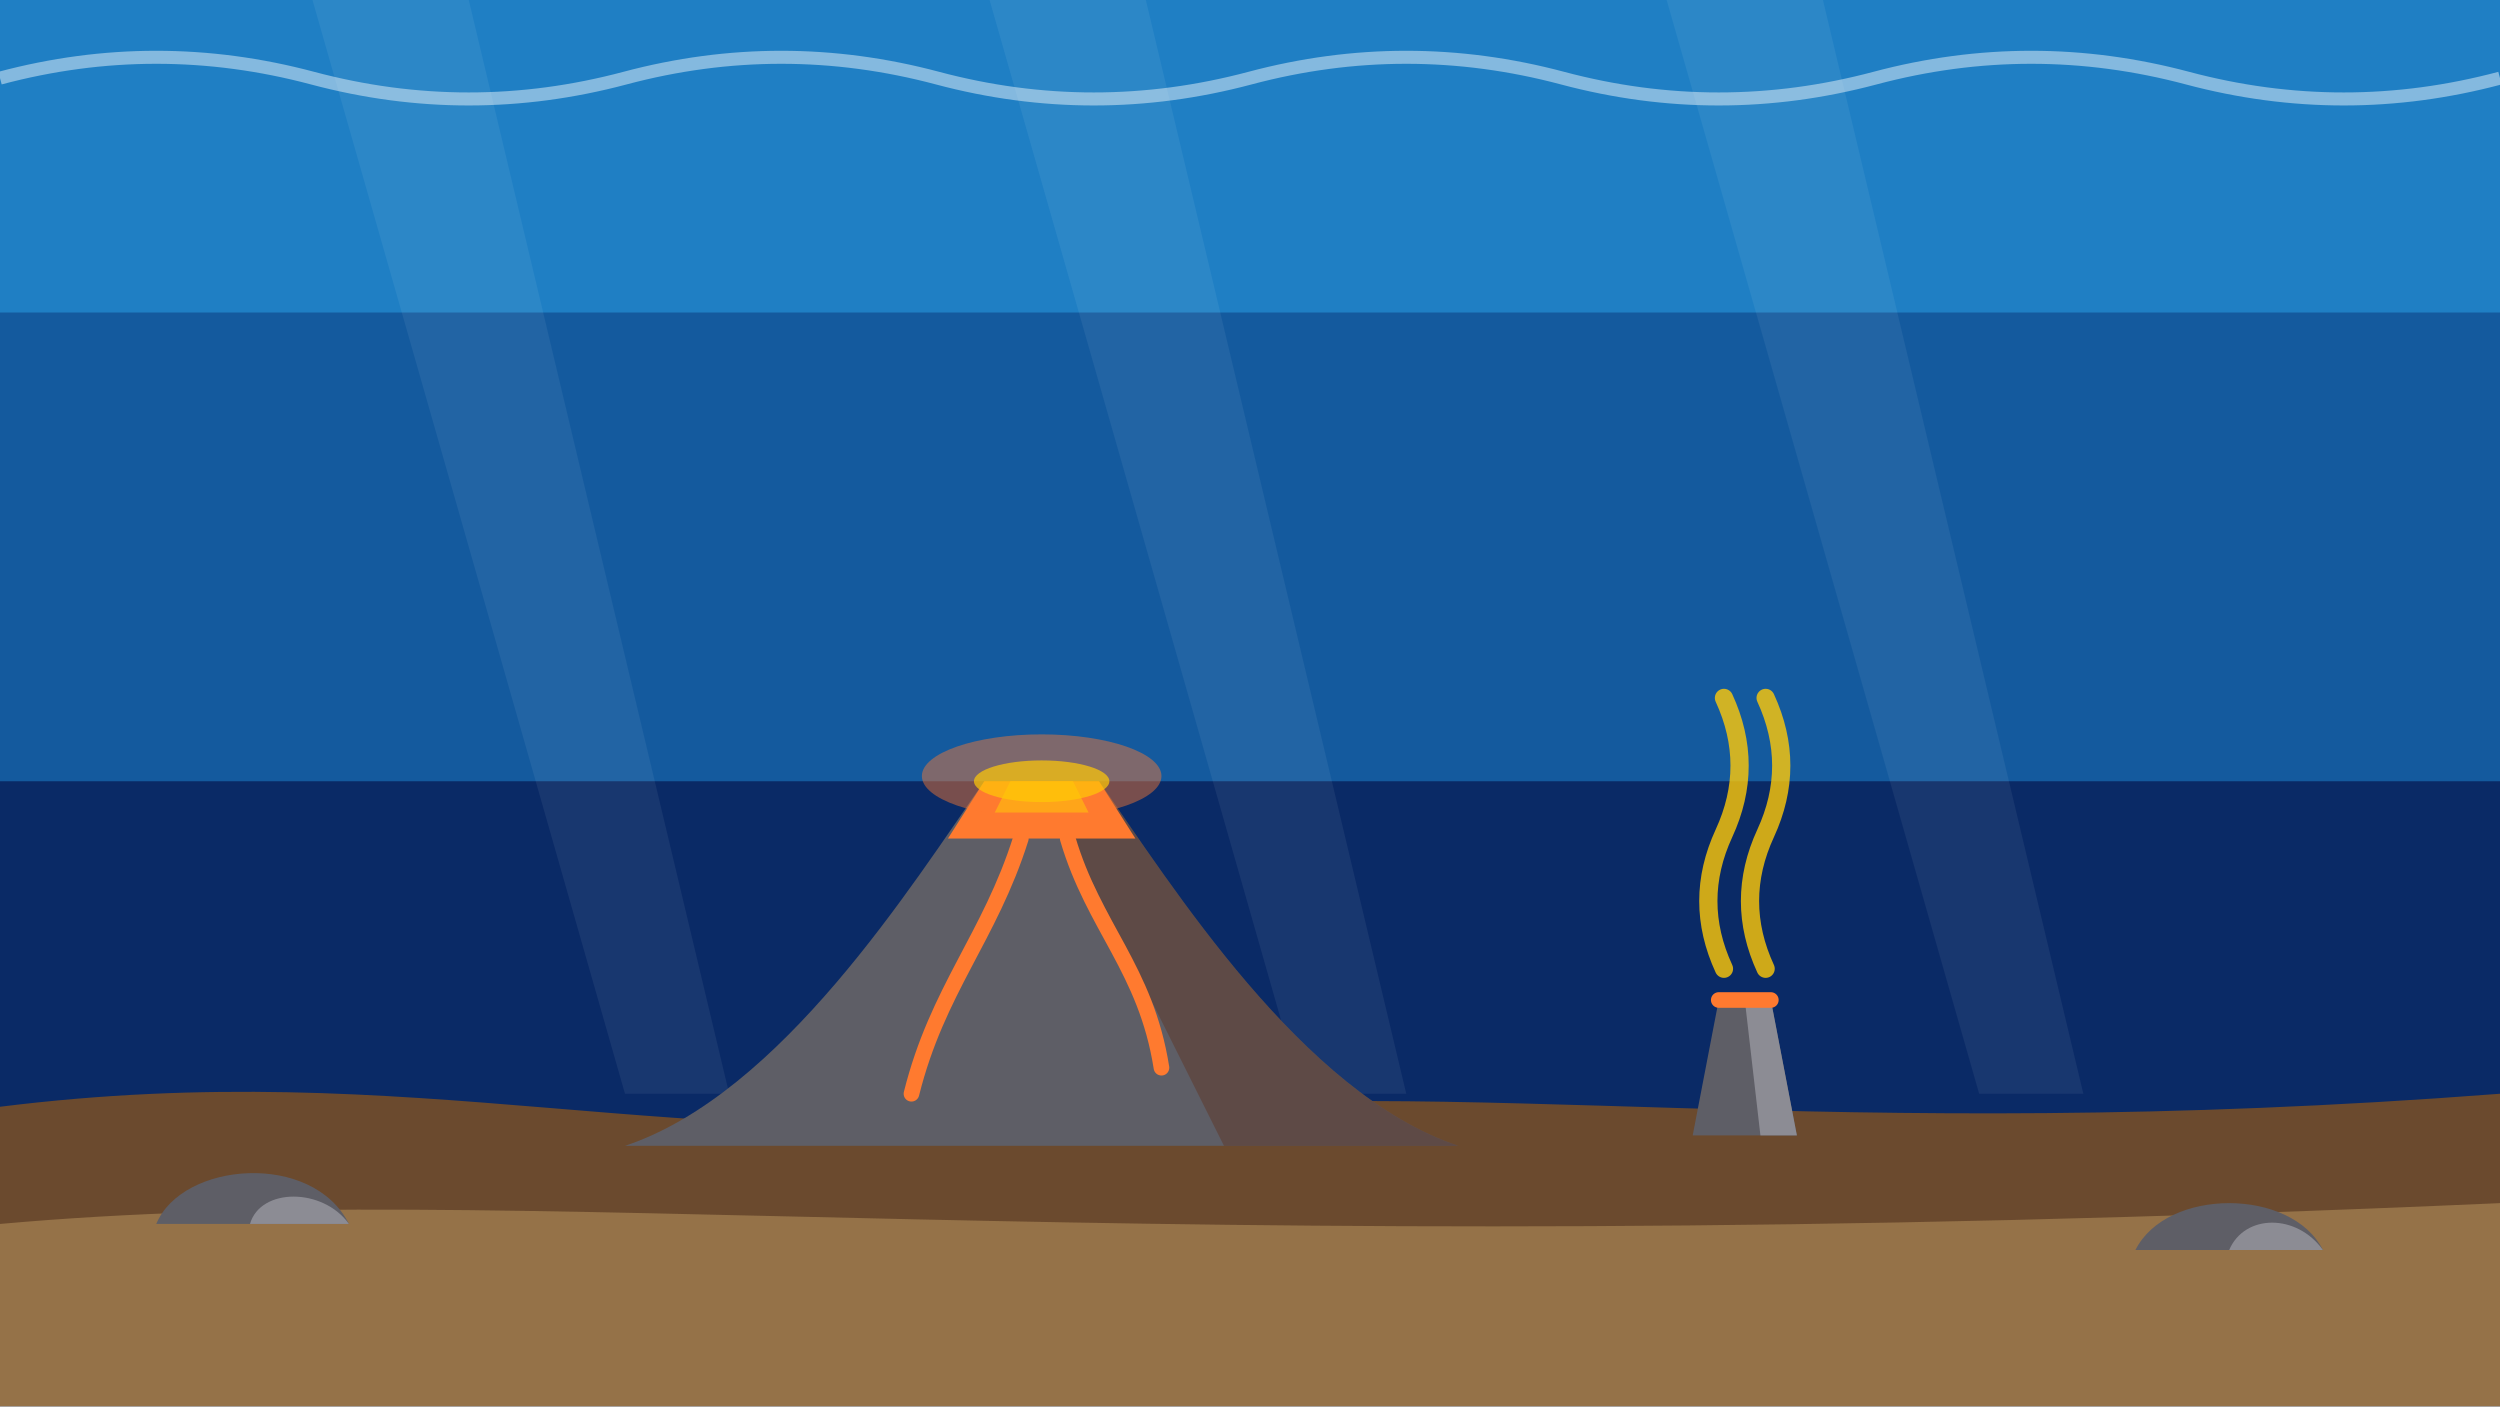
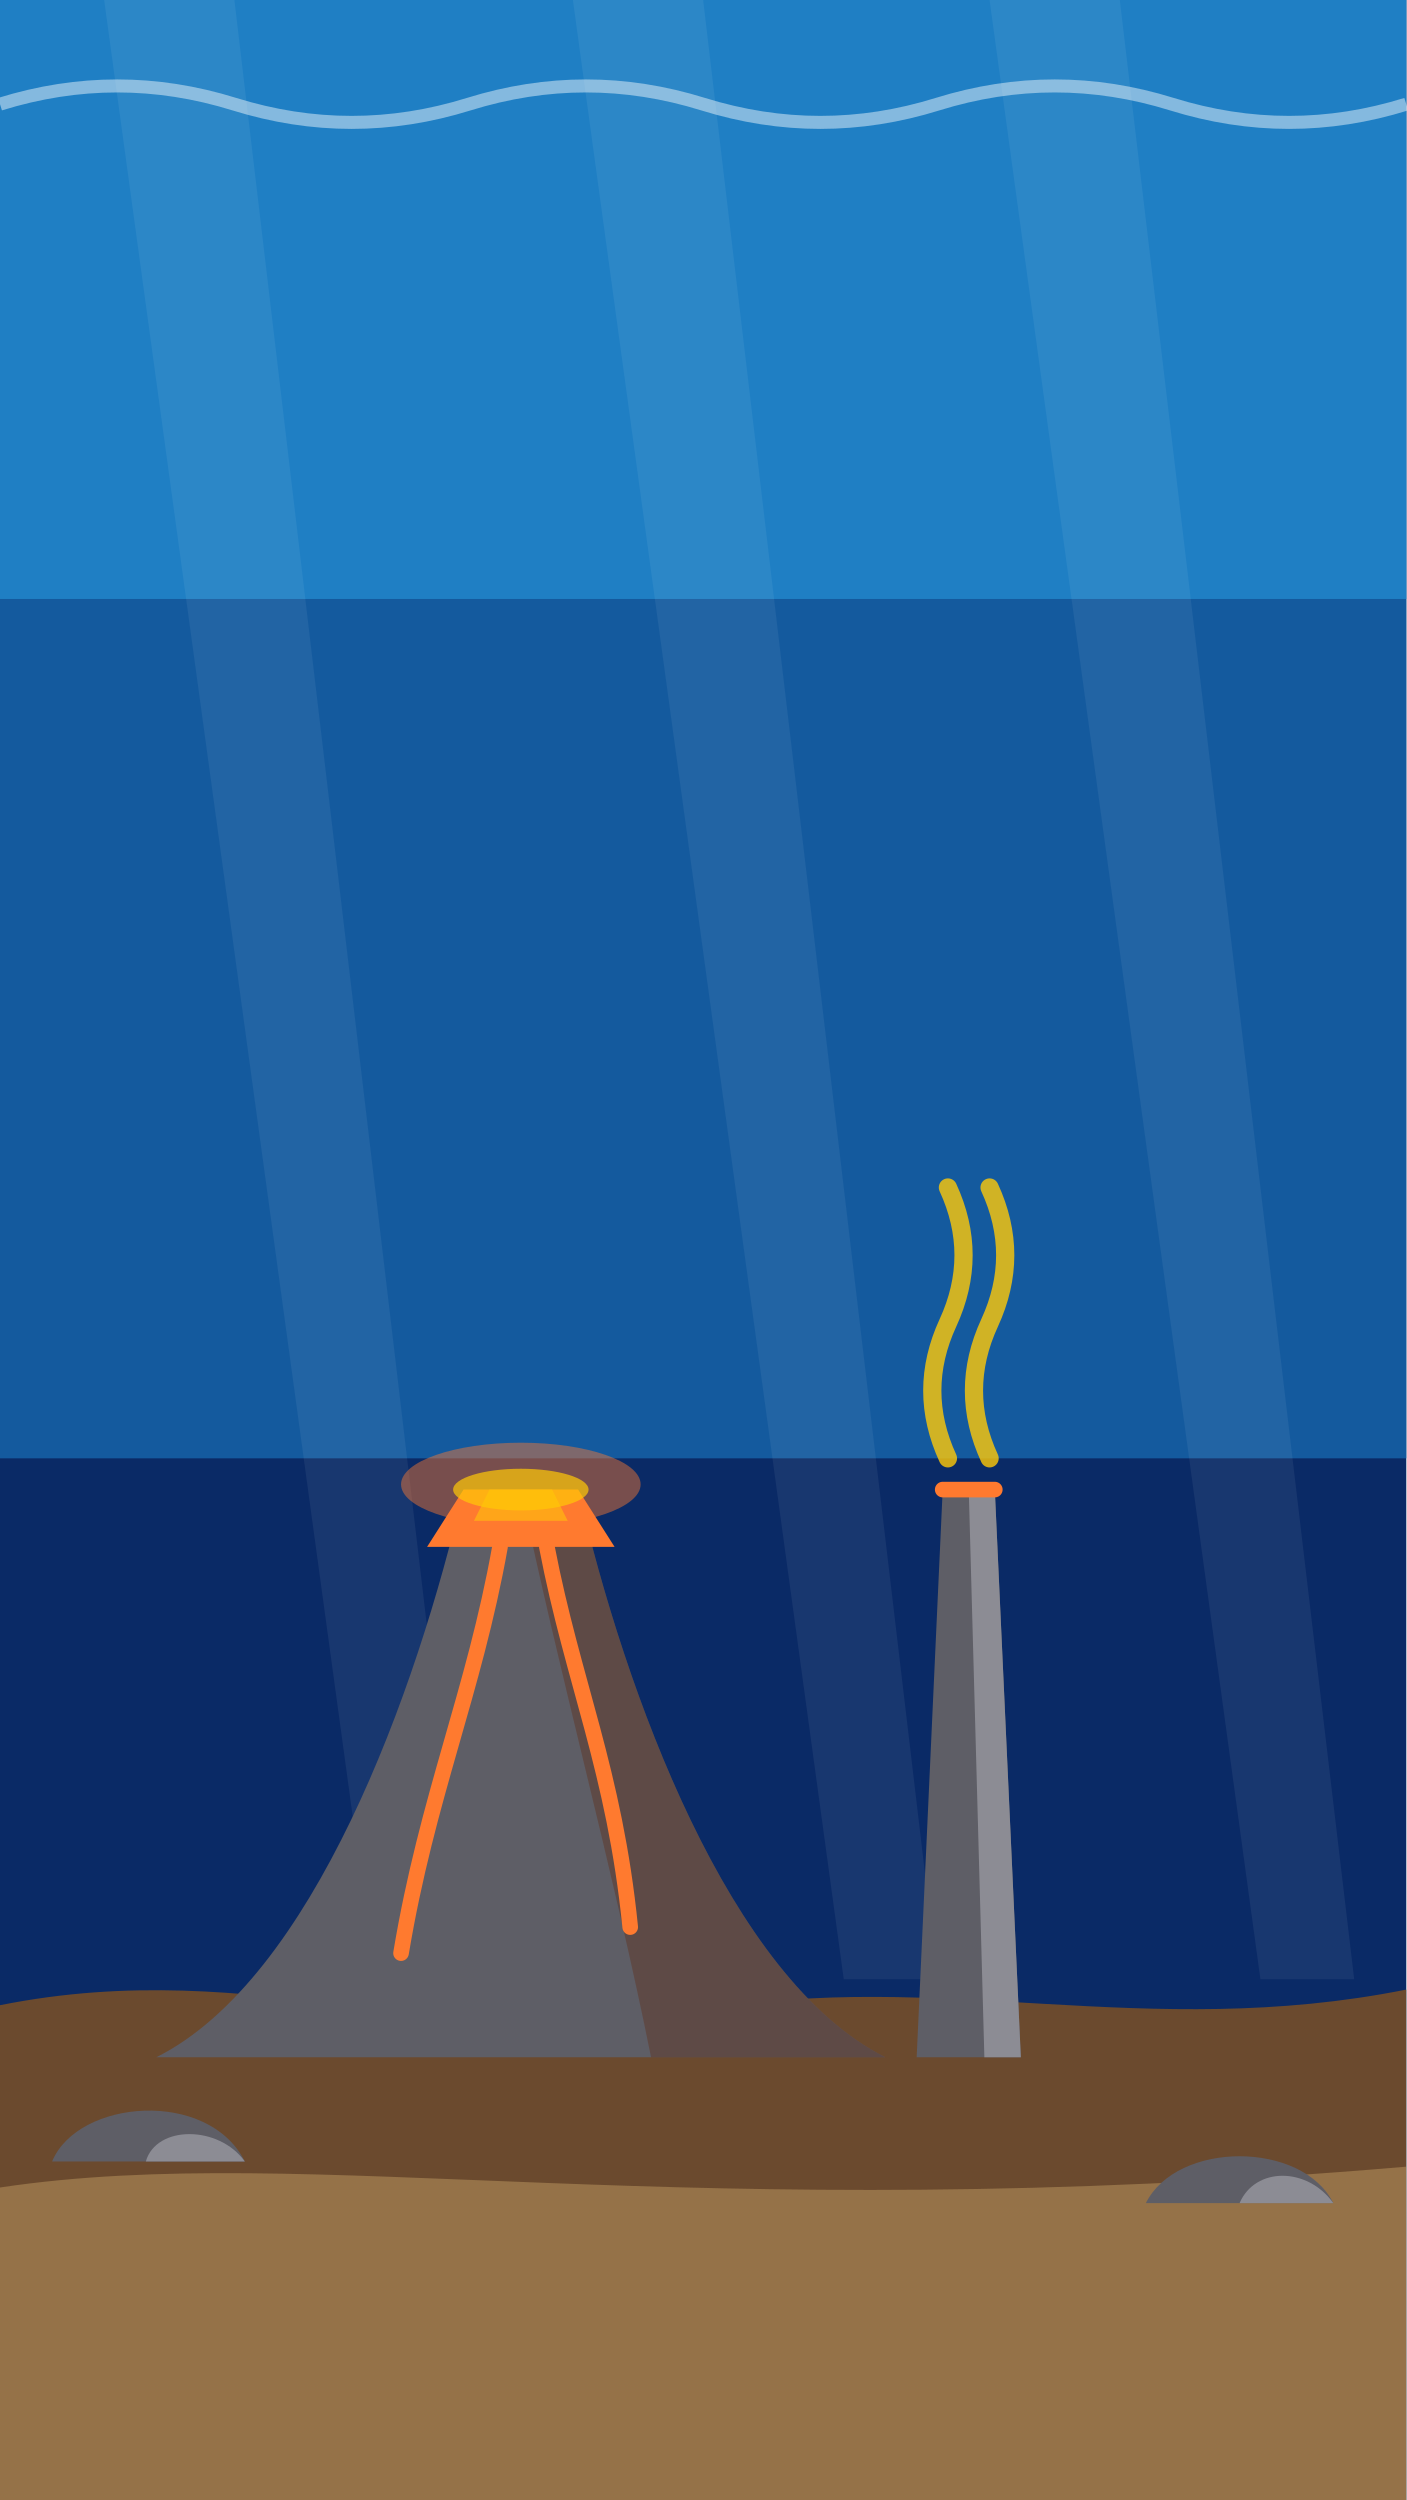
- <svg xmlns="http://www.w3.org/2000/svg" viewBox="0 0 960 540">
+ <svg xmlns="http://www.w3.org/2000/svg" viewBox="0 0 540 960">
  <g id="water">
-     <rect width="960" height="540" fill="#0A2A66" />
-     <rect width="960" height="300" fill="#145A9E" />
-     <rect width="960" height="120" fill="#1F7FC4" />
-     <path d="M120 0 L180 0 L280 420 L240 420Z" fill="#FFFFFF" fill-opacity="0.06" />
-     <path d="M380 0 L440 0 L540 420 L500 420Z" fill="#FFFFFF" fill-opacity="0.06" />
-     <path d="M640 0 L700 0 L800 420 L760 420Z" fill="#FFFFFF" fill-opacity="0.06" />
-     <path d="M0 30 q60 -16 120 0 t120 0 t120 0 t120 0 t120 0 t120 0 t120 0 t120 0" stroke="#FFFFFF" stroke-opacity="0.45" stroke-width="5" fill="none" />
+     <rect width="540" height="960" fill="#0A2A66" />
+     <rect width="540" height="560" fill="#145A9E" />
+     <rect width="540" height="230" fill="#1F7FC4" />
+     <path d="M40 0 L90 0 L180 760 L144 760Z" fill="#FFFFFF" fill-opacity="0.06" />
+     <path d="M220 0 L270 0 L360 760 L324 760Z" fill="#FFFFFF" fill-opacity="0.06" />
+     <path d="M380 0 L430 0 L520 760 L484 760Z" fill="#FFFFFF" fill-opacity="0.06" />
+     <path d="M0 40 q45 -14 90 0 t90 0 t90 0 t90 0 t90 0 t90 0" stroke="#FFFFFF" stroke-opacity="0.45" stroke-width="5" fill="none" />
  </g>
  <g id="floor">
-     <path d="M0 425 C160 405 260 445 420 428 C560 412 700 440 960 420 L960 540 L0 540Z" fill="#6B4A2E" />
-     <path d="M0 470 C200 452 420 486 960 462 V540 H0Z" fill="#E3BC78" fill-opacity="0.35" />
-     <path d="M60 470 C70 446 120 442 134 470Z M820 480 C832 456 880 456 892 480Z" fill="#5E5E66" />
-     <path d="M96 470 C100 456 124 456 134 470Z M856 480 C862 466 882 466 892 480Z" fill="#8C8C94" />
+     <path d="M0 770 C100 750 170 790 270 772 C360 756 440 784 540 764 L540 960 L0 960Z" fill="#6B4A2E" />
+     <path d="M0 840 C120 822 260 856 540 832 V960 H0Z" fill="#E3BC78" fill-opacity="0.35" />
+     <path d="M20 830 C30 806 80 802 94 830Z M440 846 C452 822 500 822 512 846Z" fill="#5E5E66" />
+     <path d="M56 830 C60 816 84 816 94 830Z M476 846 C482 832 502 832 512 846Z" fill="#8C8C94" />
  </g>
  <g id="volcano">
-     <path d="M240 440 C300 420 350 340 378 300 L422 300 C450 340 500 420 560 440Z" fill="#5E5E66" />
-     <path d="M400 300 L422 300 C450 340 500 420 560 440 L470 440 C450 400 420 340 400 300Z" fill="#5E270E" fill-opacity="0.35" />
-     <path d="M392 322 C380 360 360 380 350 420 M410 322 C420 356 440 372 446 410" stroke="#FF7A2F" stroke-width="6" fill="none" stroke-linecap="round" />
-     <path d="M378 300 L422 300 L436 322 L364 322Z" fill="#FF7A2F" />
-     <path d="M388 300 L412 300 L418 312 L382 312Z" fill="#FFC907" />
+     <path d="M60 790 C120 760 160 650 178 572 L222 572 C240 650 280 760 340 790Z" fill="#5E5E66" />
+     <path d="M200 572 L222 572 C240 650 280 760 340 790 L250 790 C236 720 214 640 200 572Z" fill="#5E270E" fill-opacity="0.35" />
+     <path d="M192 594 C182 650 164 690 154 750 M210 594 C220 646 236 680 242 740" stroke="#FF7A2F" stroke-width="6" fill="none" stroke-linecap="round" />
+     <path d="M178 572 L222 572 L236 594 L164 594Z" fill="#FF7A2F" />
+     <path d="M188 572 L212 572 L218 584 L182 584Z" fill="#FFC907" />
  </g>
  <g id="vent">
-     <path d="M650 436 L660 384 L680 384 L690 436Z" fill="#5E5E66" />
-     <path d="M670 384 L680 384 L690 436 L676 436Z" fill="#8C8C94" />
-     <path d="M660 384 L680 384" stroke="#FF7A2F" stroke-width="6" stroke-linecap="round" />
+     <path d="M352 790 L362 572 L382 572 L392 790Z" fill="#5E5E66" />
+     <path d="M372 572 L382 572 L392 790 L378 790Z" fill="#8C8C94" />
+     <path d="M362 572 L382 572" stroke="#FF7A2F" stroke-width="6" stroke-linecap="round" />
  </g>
  <g id="glow">
-     <ellipse cx="400" cy="298" rx="46" ry="16" fill="#FF7A2F" fill-opacity="0.45" />
-     <ellipse cx="400" cy="300" rx="26" ry="8" fill="#FFC907" fill-opacity="0.7" />
-     <path d="M662 372 q-12 -26 0 -52 t0 -52" stroke="#FFC907" stroke-width="7" fill="none" stroke-linecap="round" stroke-opacity="0.8" />
-     <path d="M678 372 q-12 -26 0 -52 t0 -52" stroke="#FFC907" stroke-width="7" fill="none" stroke-linecap="round" stroke-opacity="0.8" />
+     <ellipse cx="200" cy="570" rx="46" ry="16" fill="#FF7A2F" fill-opacity="0.45" />
+     <ellipse cx="200" cy="572" rx="26" ry="8" fill="#FFC907" fill-opacity="0.7" />
+     <path d="M364 560 q-12 -26 0 -52 t0 -52" stroke="#FFC907" stroke-width="7" fill="none" stroke-linecap="round" stroke-opacity="0.8" />
+     <path d="M380 560 q-12 -26 0 -52 t0 -52" stroke="#FFC907" stroke-width="7" fill="none" stroke-linecap="round" stroke-opacity="0.8" />
  </g>
</svg>
